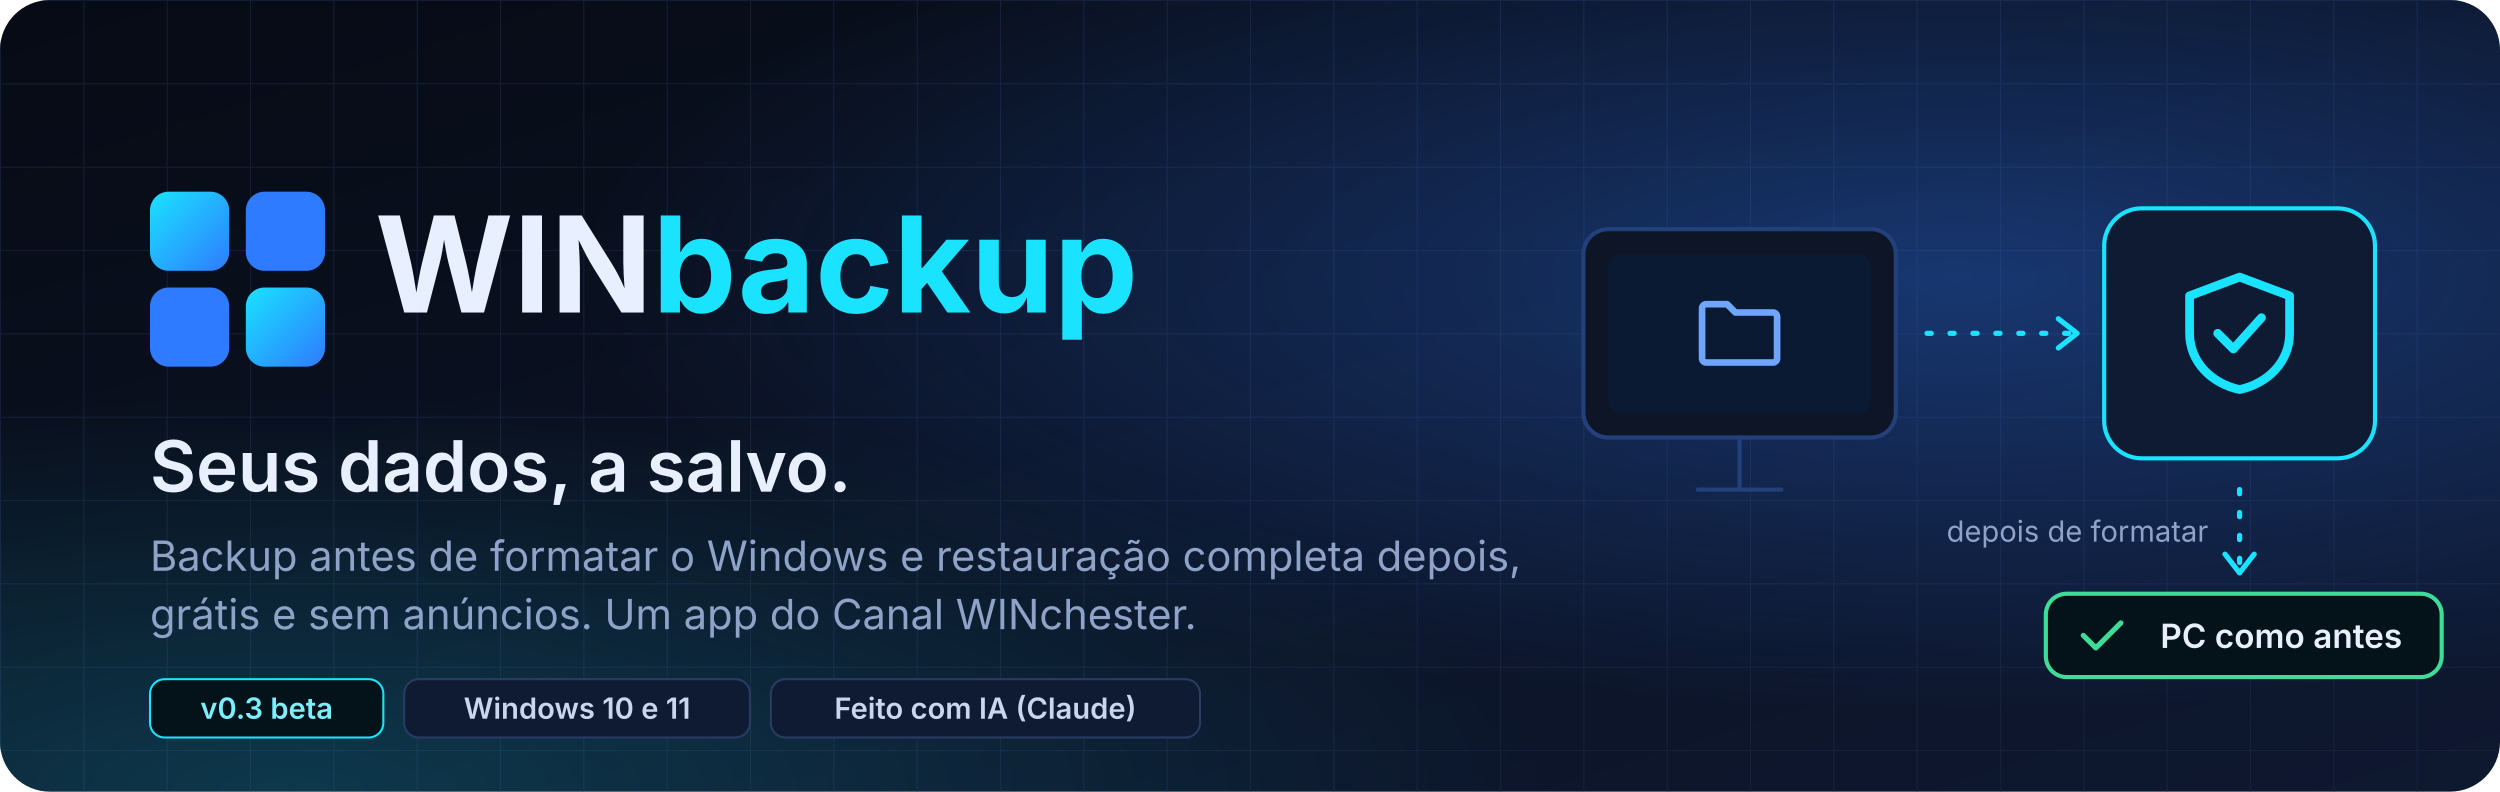
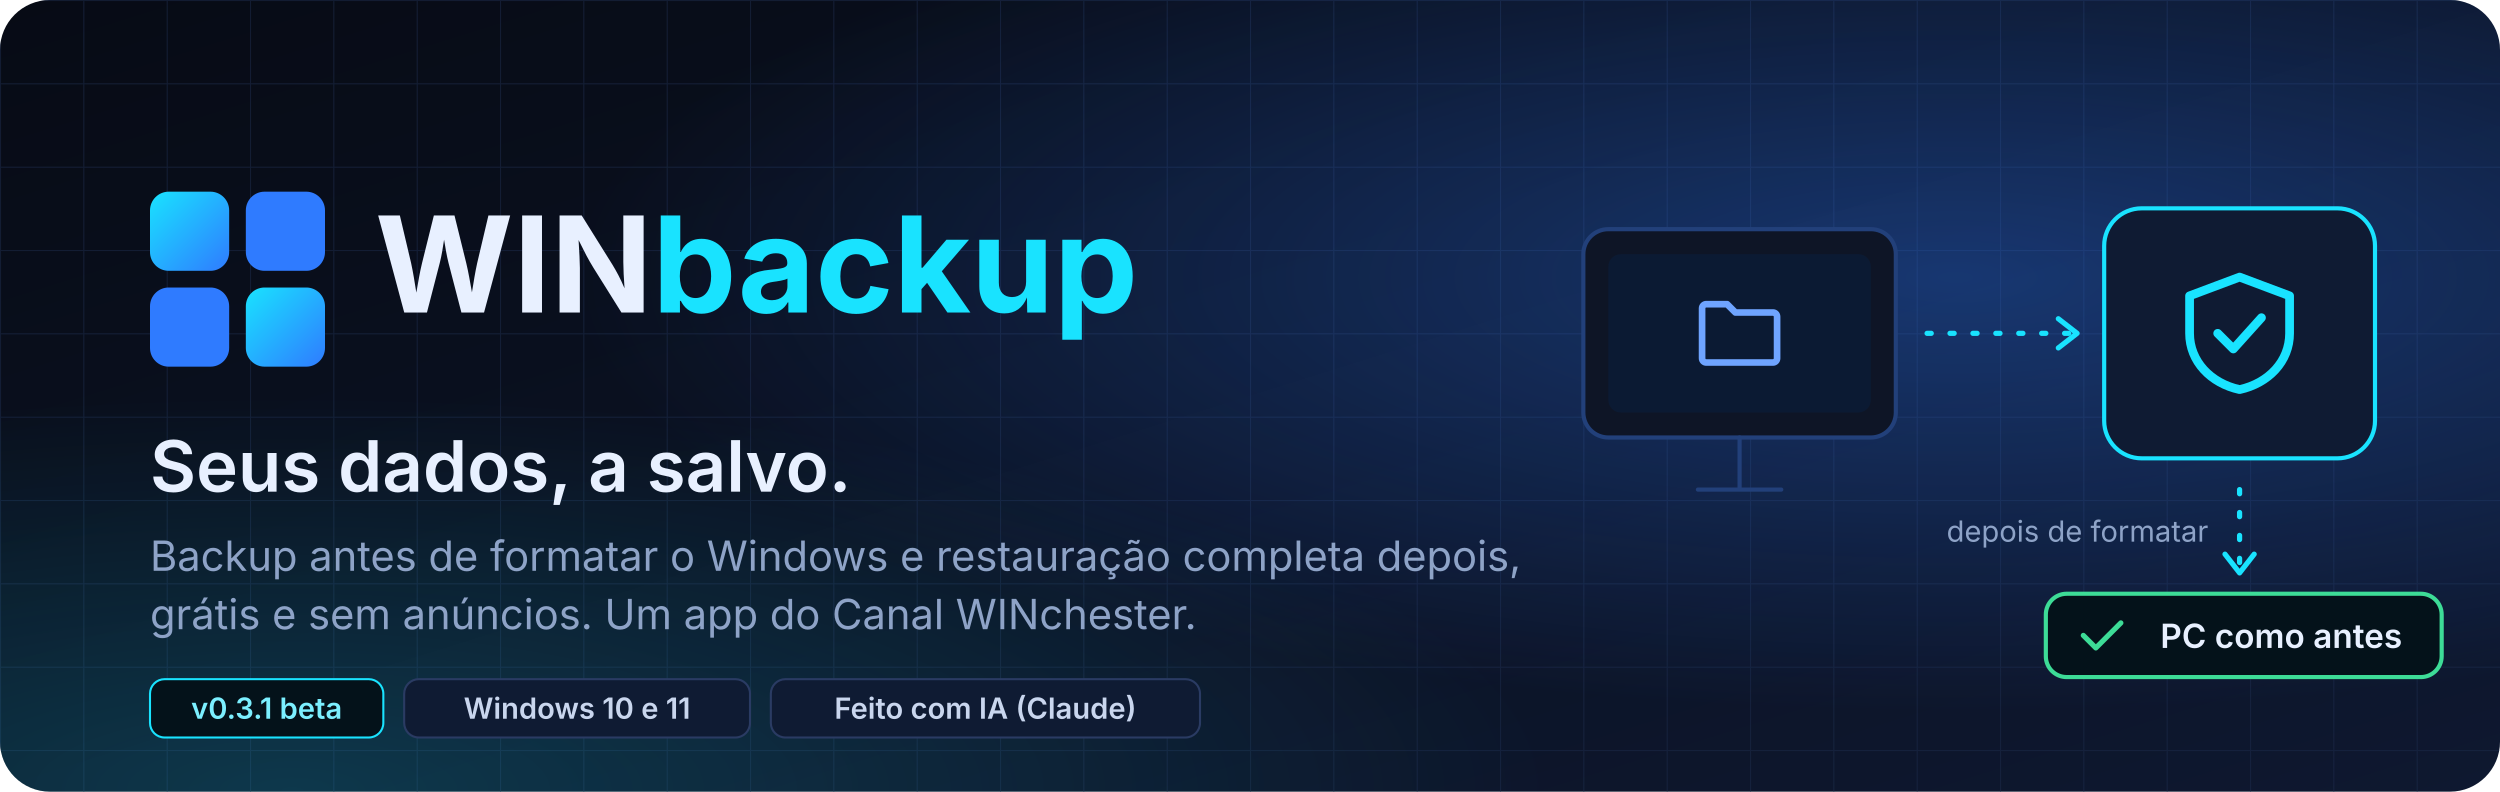
<svg xmlns="http://www.w3.org/2000/svg" width="1200" height="380" viewBox="0 0 1200 380" role="img" aria-label="WINbackup: seus dados, a salvo">
  <defs>
    <linearGradient id="bg" x1="0" y1="0" x2="1" y2="1">
      <stop offset="0" stop-color="#070b15" />
      <stop offset="1" stop-color="#0e1830" />
    </linearGradient>
    <radialGradient id="glow" cx="0.78" cy="0.35" r="0.55">
      <stop offset="0" stop-color="#2f7bff" stop-opacity="0.35" />
      <stop offset="1" stop-color="#2f7bff" stop-opacity="0" />
    </radialGradient>
    <radialGradient id="glow2" cx="0.12" cy="1" r="0.5">
      <stop offset="0" stop-color="#19e3ff" stop-opacity="0.18" />
      <stop offset="1" stop-color="#19e3ff" stop-opacity="0" />
    </radialGradient>
    <linearGradient id="tile" x1="0" y1="0" x2="1" y2="1">
      <stop offset="0" stop-color="#19e3ff" />
      <stop offset="1" stop-color="#2f7bff" />
    </linearGradient>
    <pattern id="grid" width="40" height="40" patternUnits="userSpaceOnUse">
      <path d="M40 0H0V40" fill="none" stroke="#1c2a48" stroke-width="1" opacity="0.55" />
    </pattern>
    <clipPath id="card">
      <rect width="1200" height="380" rx="24" />
    </clipPath>
  </defs>
  <g clip-path="url(#card)">
    <rect width="1200" height="380" fill="url(#bg)" />
    <rect width="1200" height="380" fill="url(#grid)" />
    <rect width="1200" height="380" fill="url(#glow)" />
    <rect width="1200" height="380" fill="url(#glow2)" />
    <g transform="translate(72 92)">
      <rect x="0" y="0" width="38" height="38" rx="9" fill="url(#tile)" />
      <rect x="46" y="0" width="38" height="38" rx="9" fill="#2f7bff" />
      <rect x="0" y="46" width="38" height="38" rx="9" fill="#2f7bff" />
      <rect x="46" y="46" width="38" height="38" rx="9" fill="url(#tile)" />
    </g>
    <text x="180" y="150" font-family="Segoe UI Variable Display, Segoe UI, Inter, system-ui, sans-serif" font-size="64" font-weight="700" fill="#e8f0ff">WIN<tspan fill="#19e3ff">backup</tspan>
    </text>
    <text x="72" y="236" font-family="Segoe UI Variable Display, Segoe UI, Inter, system-ui, sans-serif" font-size="34" font-weight="600" fill="#e8f0ff">Seus dados, a salvo.</text>
    <text x="72" y="274" font-family="Segoe UI, Inter, system-ui, sans-serif" font-size="20" fill="#8ea3c7">Backup antes de formatar o Windows e restauração completa depois,</text>
    <text x="72" y="302" font-family="Segoe UI, Inter, system-ui, sans-serif" font-size="20" fill="#8ea3c7">grátis e sem anúncios. Um app do Canal WINchester.</text>
    <g font-family="Segoe UI, Inter, system-ui, sans-serif" font-size="14" font-weight="600">
      <rect x="72" y="326" width="112" height="28" rx="7" fill="#04121a" stroke="#19e3ff" />
-       <text x="128" y="345" text-anchor="middle" fill="#7befff">v0.3 beta</text>
+       <text x="128" y="345" text-anchor="middle" fill="#7befff">v0.3.1 beta</text>
      <rect x="194" y="326" width="166" height="28" rx="7" fill="#0f1b33" stroke="#2a3b63" />
      <text x="277" y="345" text-anchor="middle" fill="#c9d6ee">Windows 10 e 11</text>
      <rect x="370" y="326" width="206" height="28" rx="7" fill="#0f1b33" stroke="#2a3b63" />
      <text x="473" y="345" text-anchor="middle" fill="#c9d6ee">Feito com IA (Claude)</text>
    </g>
    <g transform="translate(760 70)" fill="none" stroke-linecap="round" stroke-linejoin="round">
      <rect x="0" y="40" width="150" height="100" rx="12" fill="#0e1526" stroke="#22407a" stroke-width="2" />
      <rect x="12" y="52" width="126" height="76" rx="6" fill="#0b1a33" />
      <path d="M55 165h40M75 140v25" stroke="#22407a" stroke-width="2" />
      <g transform="translate(51 66) scale(2)" stroke="#6fa4ff" stroke-width="1.6">
        <path d="M3 6a1 1 0 0 1 1-1h5l2 2h9a1 1 0 0 1 1 1v10a1 1 0 0 1-1 1H4a1 1 0 0 1-1-1z" />
      </g>
      <path d="M165 90h70" stroke="#19e3ff" stroke-width="2.5" stroke-dasharray="2 9" />
      <path d="M228 83l9 7-9 7" stroke="#19e3ff" stroke-width="2.5" />
      <rect x="250" y="30" width="130" height="120" rx="18" fill="#0f1b33" stroke="#19e3ff" stroke-width="2" />
      <g transform="translate(279 54) scale(3)" stroke="#19e3ff" stroke-width="1.4">
        <path d="M12 3 4 6v6c0 4.5 3.4 8 8 9 4.6-1 8-4.5 8-9V6z" />
        <path d="m8.5 12 2.5 2.5 4.5-5" />
      </g>
      <path d="M315 165v38" stroke="#19e3ff" stroke-width="2.5" stroke-dasharray="2 9" />
      <path d="M308 196l7 9 7-9" stroke="#19e3ff" stroke-width="2.5" />
      <text x="300" y="190" text-anchor="end" font-family="Segoe UI, Inter, system-ui, sans-serif" font-size="14" fill="#8ea3c7" stroke="none">depois de formatar</text>
      <rect x="222" y="215" width="190" height="40" rx="10" fill="#04121a" stroke="#3ddc97" stroke-width="2" />
      <path d="m240 235 6 6 12-12" stroke="#3ddc97" stroke-width="2.5" />
      <text x="335" y="241" text-anchor="middle" font-family="Segoe UI, Inter, system-ui, sans-serif" font-size="16" font-weight="600" fill="#e8f0ff" stroke="none">PC como antes</text>
    </g>
  </g>
</svg>
